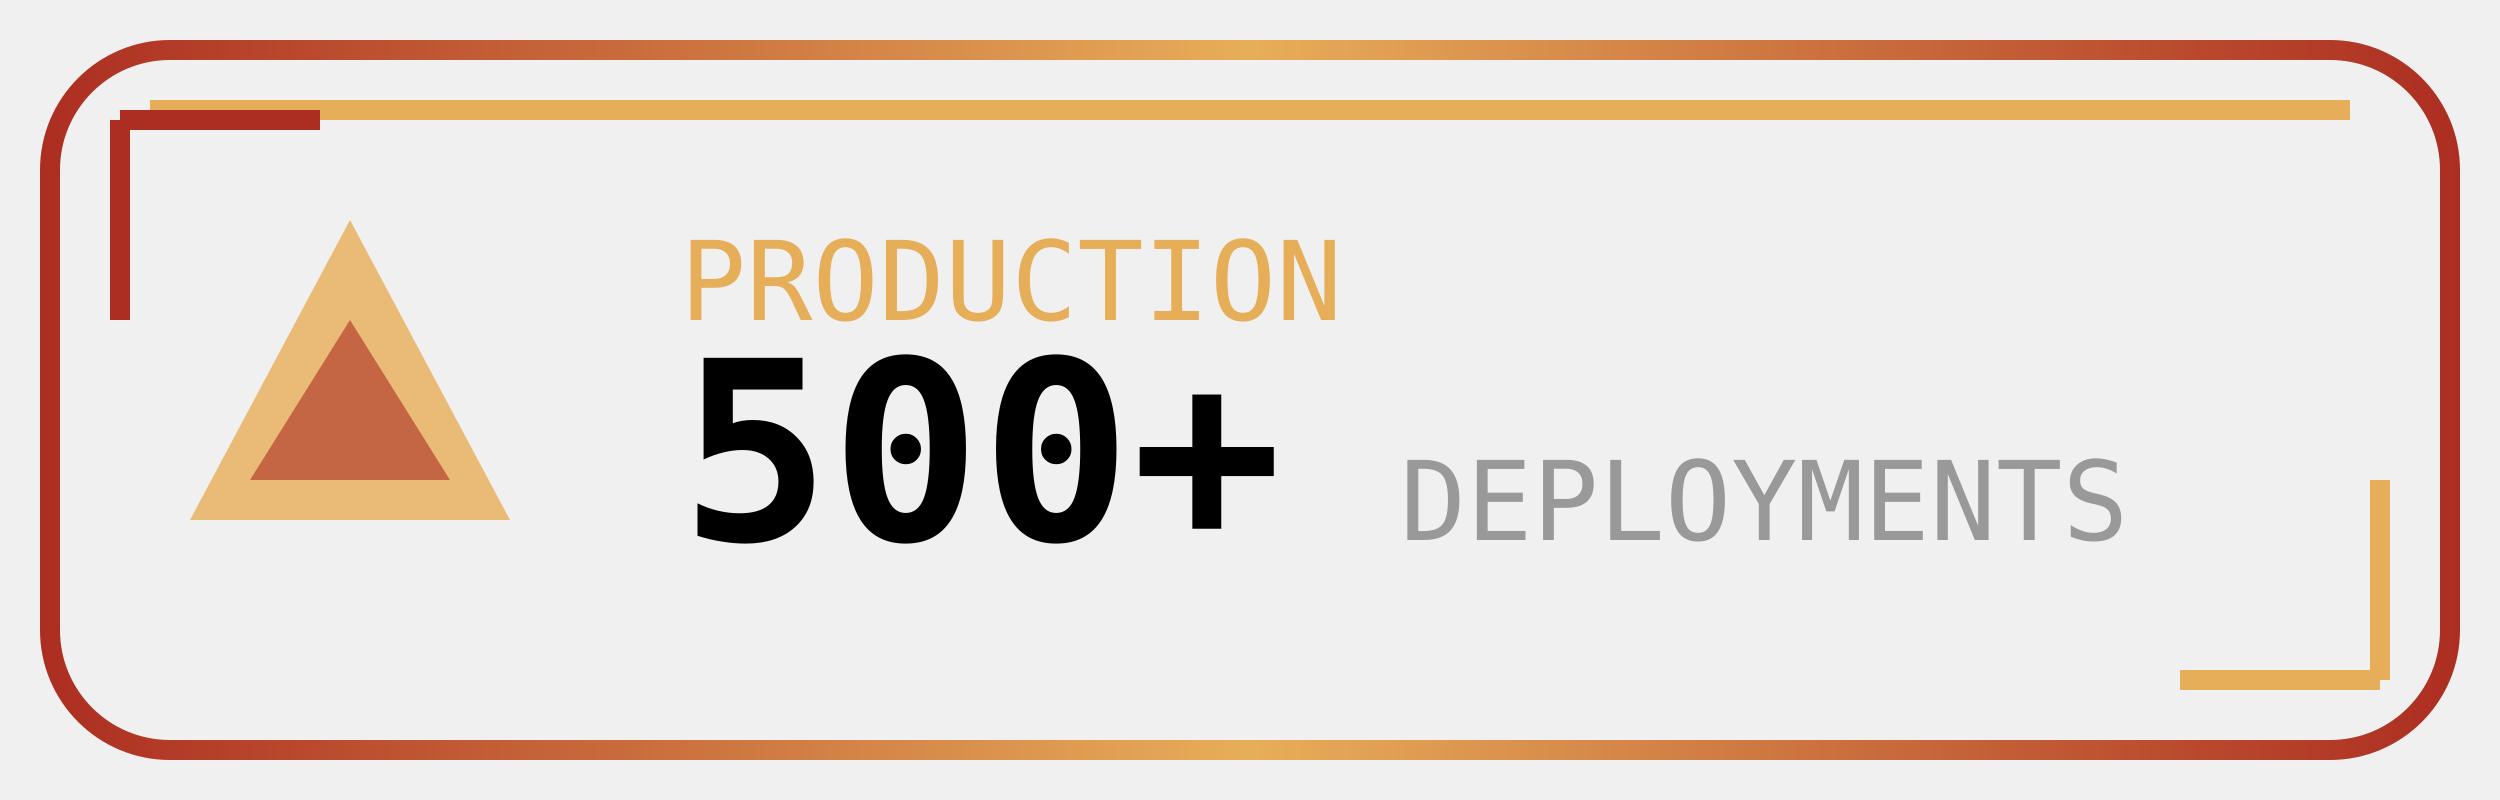
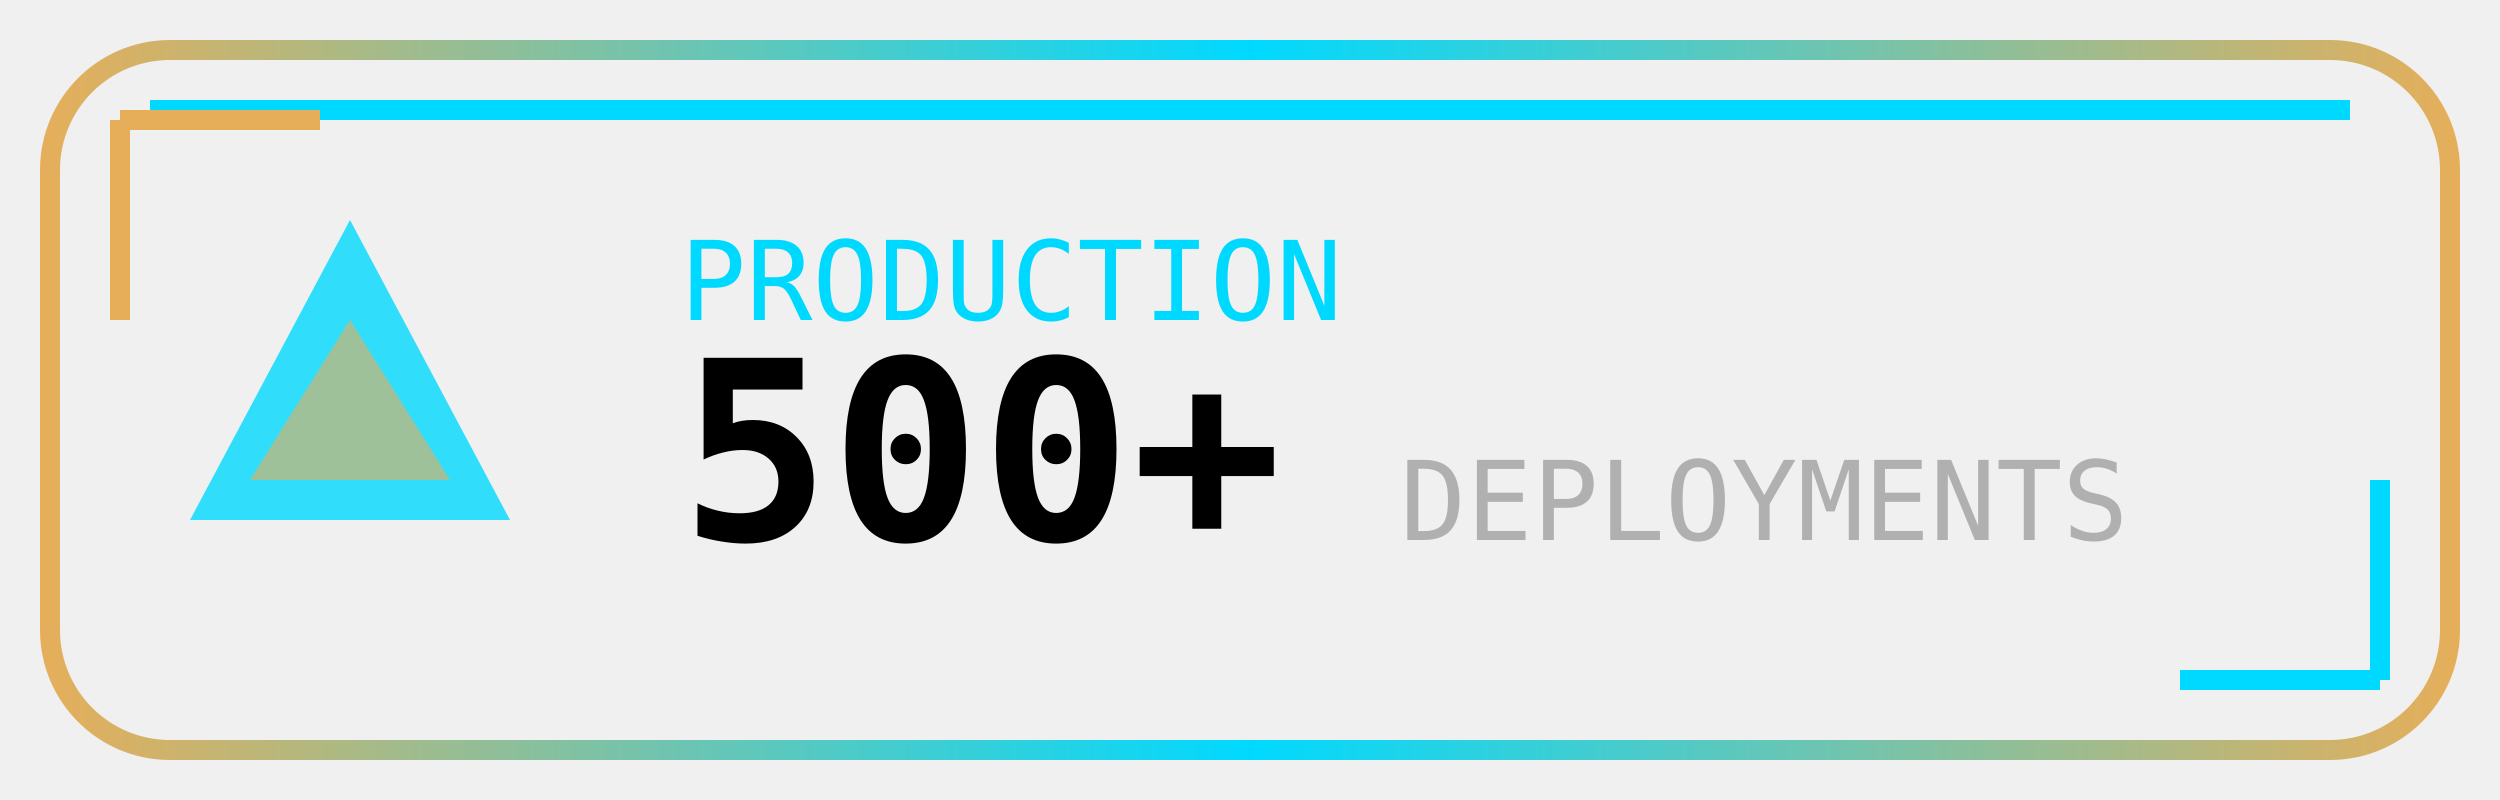
<svg xmlns="http://www.w3.org/2000/svg" width="250" height="80" viewBox="0 0 250 80" role="img" aria-labelledby="title desc">
  <defs>
    <style>
      @keyframes badge-glow {
-         0%, 100% { filter: drop-shadow(0 0 6px #AC2D21); }
-         50% { filter: drop-shadow(0 0 18px #E7AE59); }
+         0%, 100% { filter: drop-shadow(0 0 6px #E7AE59); }
+         50% { filter: drop-shadow(0 0 18px #00D9FF); }
      }

      @keyframes hologram-scan {
        0% { opacity: 0; transform: translateY(-100%); }
        50% { opacity: 0.4; }
        100% { opacity: 0; transform: translateY(100%); }
      }

      @keyframes counter-increment {
        0% { opacity: 0; transform: scale(0.9); }
        100% { opacity: 1; transform: scale(1); }
      }

      .badge-container {
        animation: badge-glow 3.5s ease-in-out infinite;
      }

      .hologram-line {
        animation: hologram-scan 3s linear infinite;
      }

      .badge-value {
        animation: counter-increment 1.2s ease-out;
      }

      text {
        font-family: 'Fira Code', monospace;
      }

      .badge-surface {
        fill: none;
      }

      .highlight {
-         fill: #E7AE59;
+         fill: #00D9FF;
      }

      .muted {
-         fill: #999999;
+         fill: #B0B0B0;
      }

      @media (prefers-color-scheme: dark) {
        .badge-surface {
          fill: none;
        }

        text {
          fill: #FFFFFF;
        }

        .highlight {
-           fill: #E7AE59;
+           fill: #00D9FF;
        }

        .muted {
-           fill: #999999;
+           fill: #B0B0B0;
        }
      }

      @media (prefers-color-scheme: light) {
        text {
-           fill: #AC2D21;
+           fill: #E7AE59;
        }

        .highlight {
-           fill: #C44632;
+           fill: #0099B3;
        }

        .muted {
          fill: #7A7A86;
        }
      }
    </style>
    <linearGradient id="badge-bg" x1="0%" y1="0%" x2="100%" y2="100%">
-       <stop offset="0%" stop-color="#0A0E27" />
-       <stop offset="100%" stop-color="#11183C" />
+       <stop offset="0%" stop-color="#0A0A0A" />
+       <stop offset="100%" stop-color="#141414" />
    </linearGradient>
    <linearGradient id="badge-border" x1="0%" y1="0%" x2="100%" y2="0%">
-       <stop offset="0%" stop-color="#AC2D21" />
-       <stop offset="50%" stop-color="#E7AE59" />
-       <stop offset="100%" stop-color="#AC2D21" />
+       <stop offset="0%" stop-color="#E7AE59" />
+       <stop offset="50%" stop-color="#00D9FF" />
+       <stop offset="100%" stop-color="#E7AE59" />
    </linearGradient>
  </defs>
  <g class="badge-container">
    <rect class="badge-surface" x="5" y="5" width="240" height="70" rx="12" stroke="url(#badge-border)" stroke-width="2" />
-     <rect class="hologram-line" x="15" y="10" width="220" height="2" fill="#E7AE59" />
+     <rect class="hologram-line" x="15" y="10" width="220" height="2" fill="#00D9FF" />
    <g transform="translate(35, 40)">
-       <path d="M0 -18 L16 12 H-16 Z" fill="#E7AE59" opacity="0.8" />
-       <path d="M0 -8 L10 8 H-10 Z" fill="#AC2D21" opacity="0.6" />
+       <path d="M0 -18 L16 12 H-16 Z" fill="#00D9FF" opacity="0.8" />
+       <path d="M0 -8 L10 8 H-10 Z" fill="#E7AE59" opacity="0.6" />
    </g>
    <text class="highlight" x="68" y="32" font-size="11">PRODUCTION</text>
    <text class="badge-value" x="68" y="54" font-size="25" font-weight="bold">500+</text>
    <text class="muted" x="140" y="54" font-size="11">DEPLOYMENTS</text>
-     <line x1="12" y1="12" x2="32" y2="12" stroke="#AC2D21" stroke-width="2" />
-     <line x1="12" y1="12" x2="12" y2="32" stroke="#AC2D21" stroke-width="2" />
-     <line x1="238" y1="68" x2="218" y2="68" stroke="#E7AE59" stroke-width="2" />
-     <line x1="238" y1="68" x2="238" y2="48" stroke="#E7AE59" stroke-width="2" />
+     <line x1="12" y1="12" x2="32" y2="12" stroke="#E7AE59" stroke-width="2" />
+     <line x1="12" y1="12" x2="12" y2="32" stroke="#E7AE59" stroke-width="2" />
+     <line x1="238" y1="68" x2="218" y2="68" stroke="#00D9FF" stroke-width="2" />
+     <line x1="238" y1="68" x2="238" y2="48" stroke="#00D9FF" stroke-width="2" />
  </g>
</svg>
